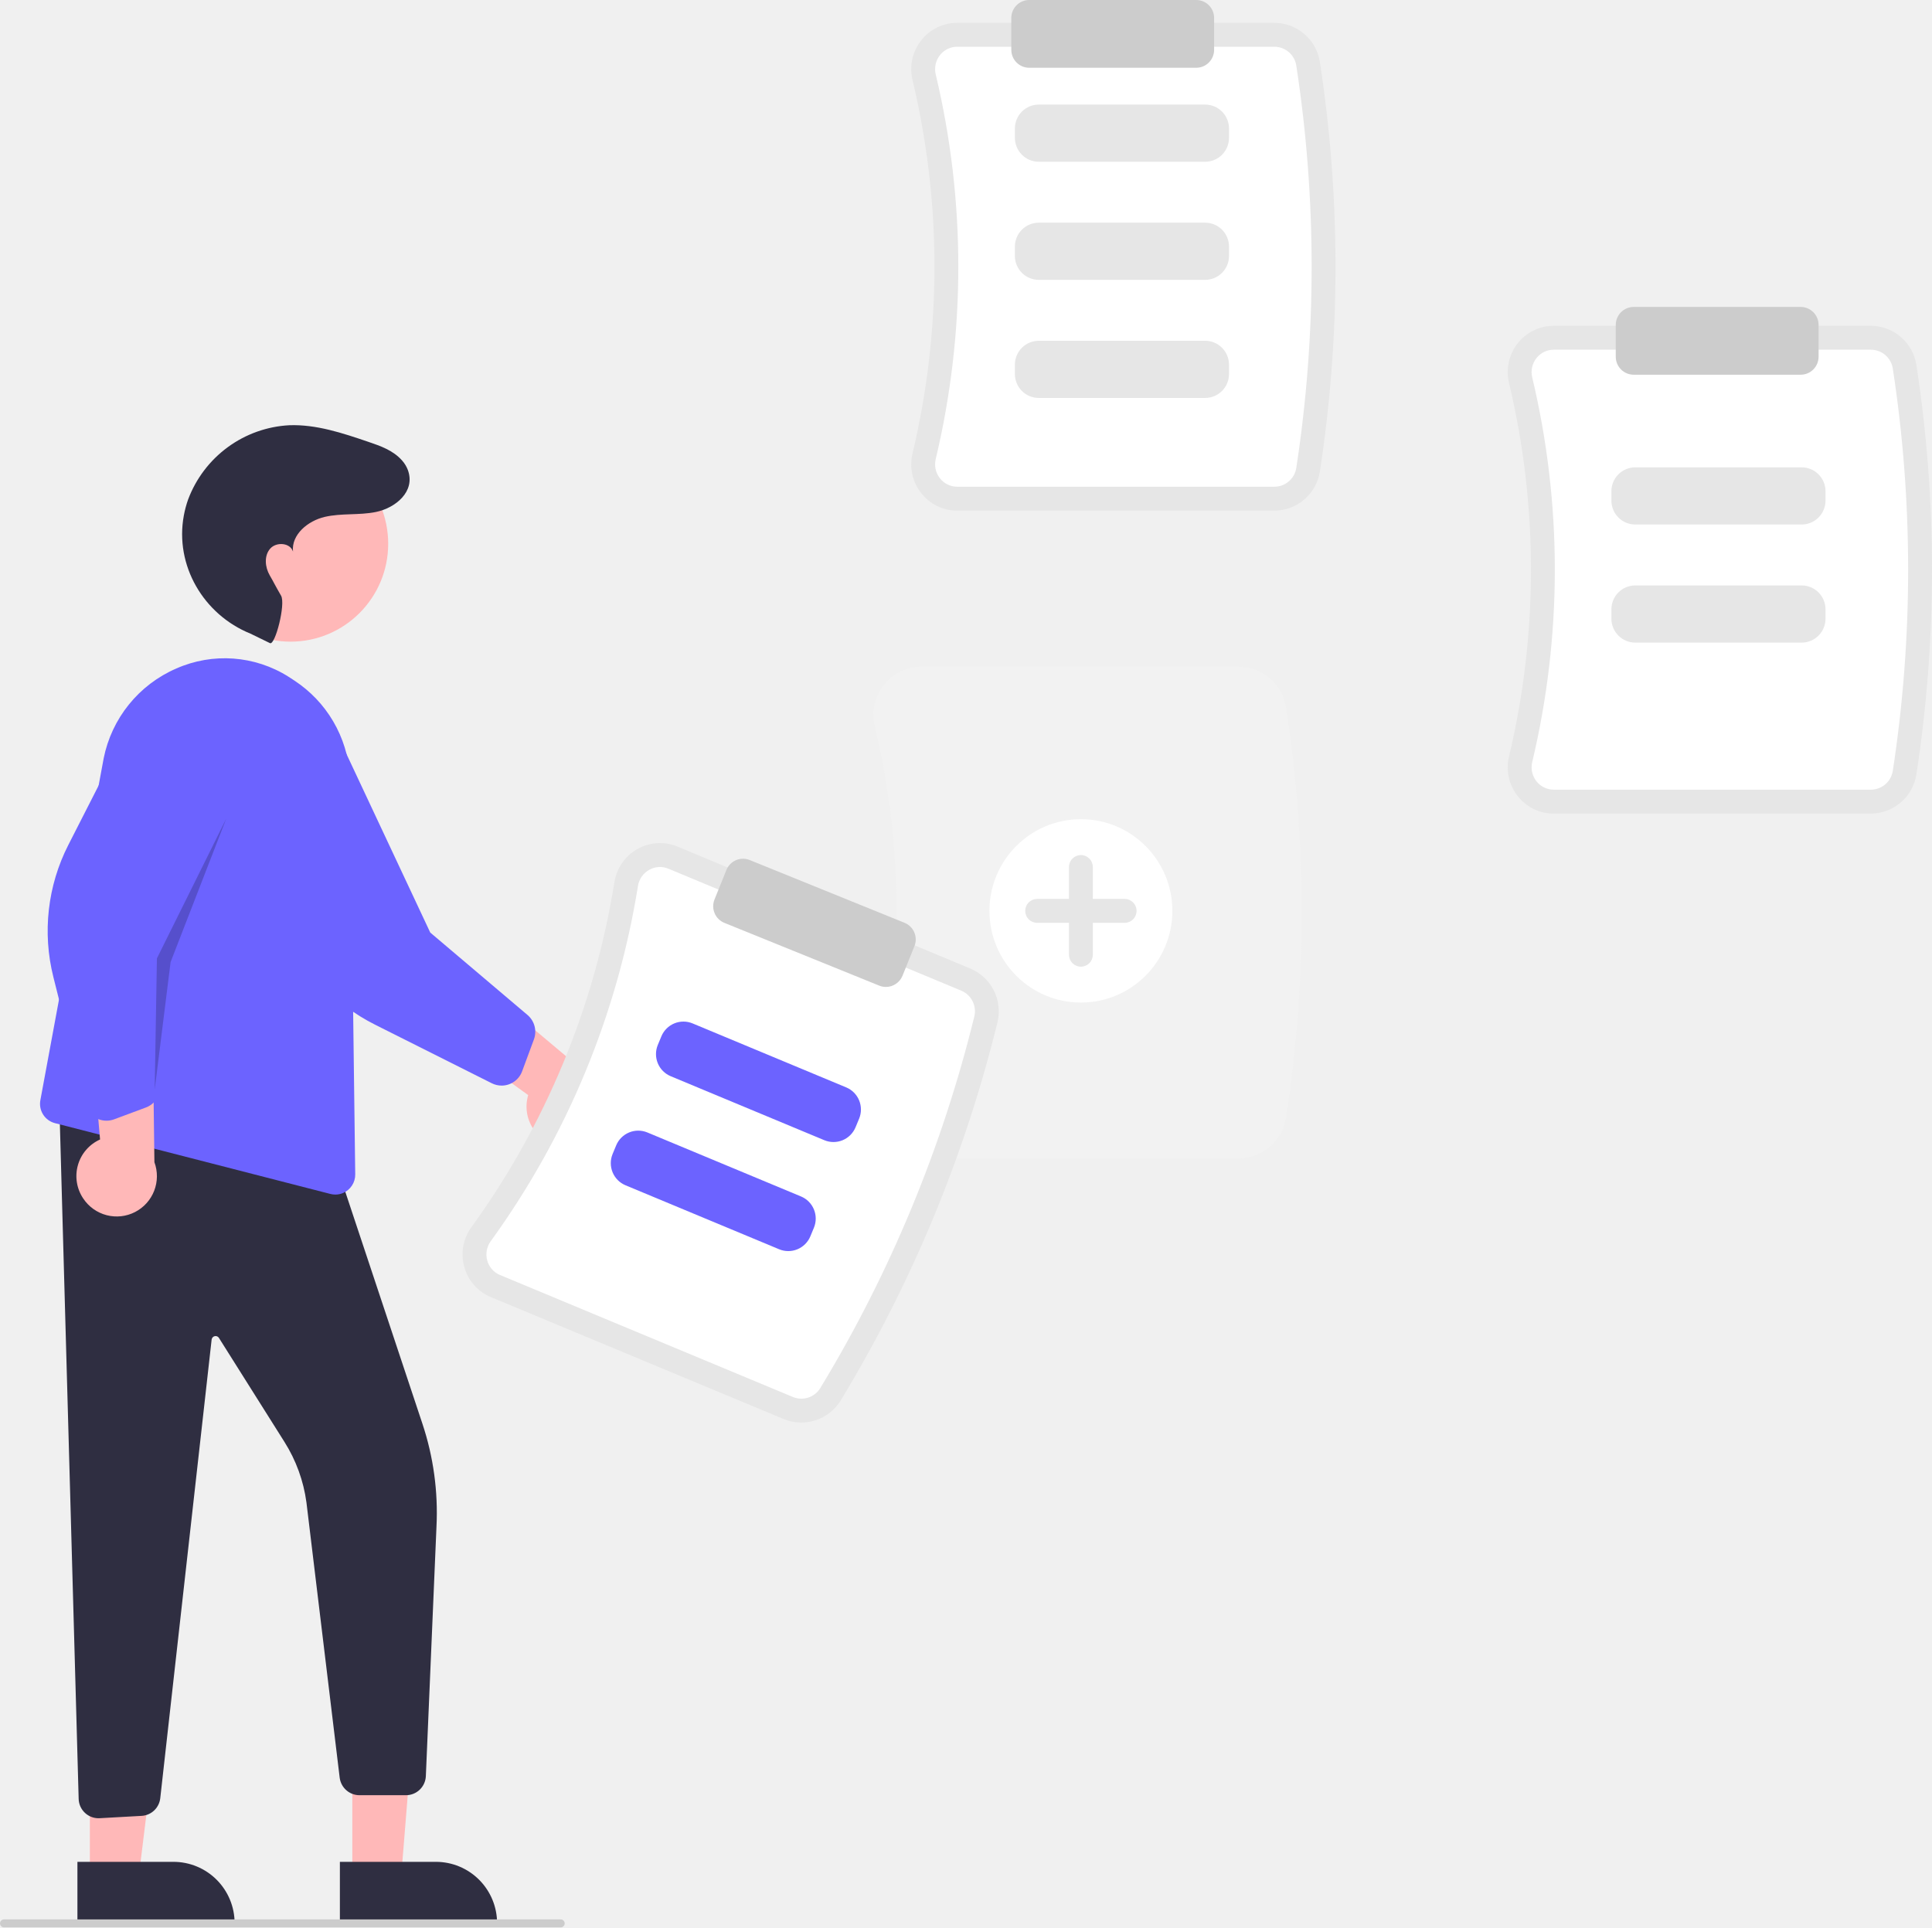
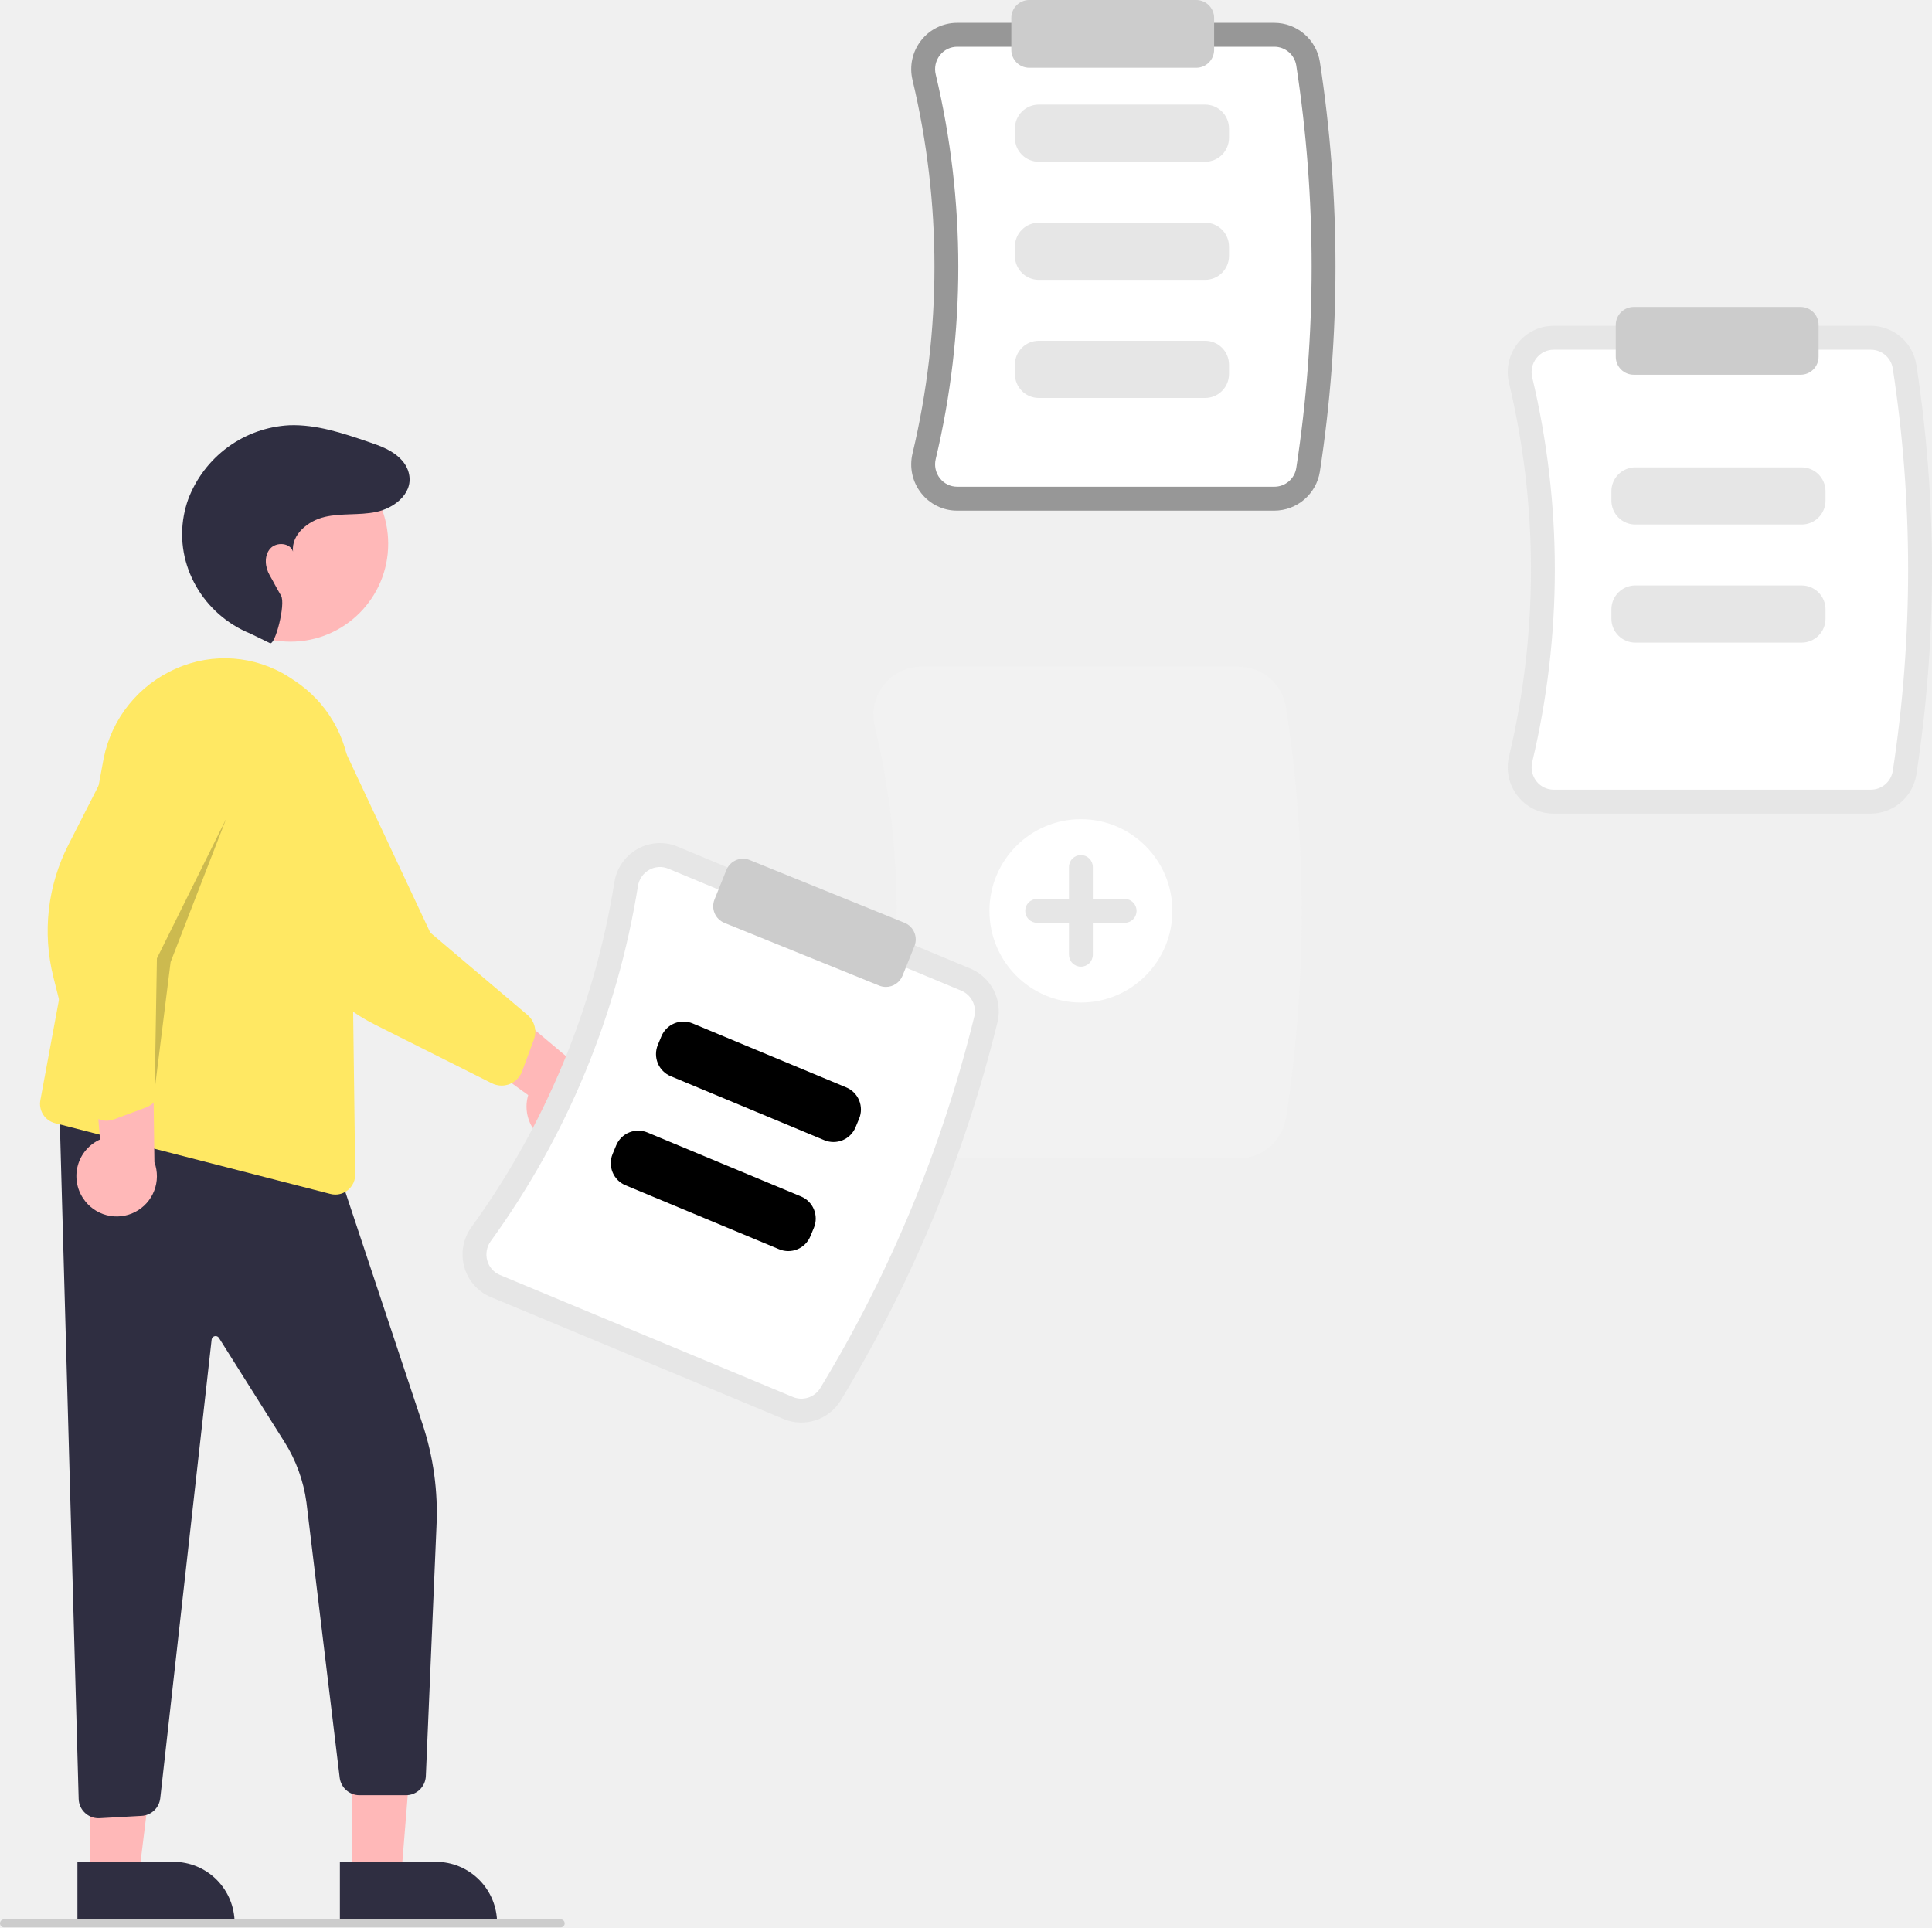
<svg xmlns="http://www.w3.org/2000/svg" width="431" height="430" fill="none" viewBox="0 0 431 430">
  <g clip-path="url(#a)">
-     <path fill="#E6E6E6" d="M284.29 113.923h-70.741a10.16 10.16 0 0 1-4.472-1.022 10.19 10.19 0 0 1-3.571-2.885 10.354 10.354 0 0 1-1.931-8.865 179.755 179.755 0 0 0 0-83.285 10.354 10.354 0 0 1 1.931-8.864 10.162 10.162 0 0 1 8.043-3.907h70.741a10.29 10.29 0 0 1 6.662 2.471 10.342 10.342 0 0 1 3.486 6.204 301.288 301.288 0 0 1 0 91.477 10.342 10.342 0 0 1-3.486 6.204 10.297 10.297 0 0 1-6.662 2.472Z" />
+     <path fill="#979797" d="M284.29 113.923h-70.741a10.16 10.16 0 0 1-4.472-1.022 10.19 10.19 0 0 1-3.571-2.885 10.354 10.354 0 0 1-1.931-8.865 179.755 179.755 0 0 0 0-83.285 10.354 10.354 0 0 1 1.931-8.864 10.162 10.162 0 0 1 8.043-3.907h70.741a10.29 10.29 0 0 1 6.662 2.471 10.342 10.342 0 0 1 3.486 6.204 301.288 301.288 0 0 1 0 91.477 10.342 10.342 0 0 1-3.486 6.204 10.297 10.297 0 0 1-6.662 2.472Z" />
    <path fill="#fff" d="M213.549 10.43a4.88 4.88 0 0 0-3.863 1.875 5.039 5.039 0 0 0-.935 4.317 185.12 185.12 0 0 1 0 85.773 5.04 5.04 0 0 0 .934 4.316 4.886 4.886 0 0 0 3.864 1.876h70.741a4.948 4.948 0 0 0 3.203-1.177 4.965 4.965 0 0 0 1.684-2.974 295.977 295.977 0 0 0 0-89.855 4.965 4.965 0 0 0-1.684-2.974 4.945 4.945 0 0 0-3.203-1.177h-70.741Z" />
    <path fill="#E6E6E6" d="M268.853 36.089h-37.122a5.319 5.319 0 0 1-3.762-1.565 5.346 5.346 0 0 1-1.561-3.771v-2.086a5.346 5.346 0 0 1 1.561-3.77 5.32 5.32 0 0 1 3.762-1.566h37.122a5.323 5.323 0 0 1 3.762 1.565 5.345 5.345 0 0 1 1.56 3.771v2.086a5.345 5.345 0 0 1-1.56 3.771 5.322 5.322 0 0 1-3.762 1.565Zm0 26.347h-37.122a5.319 5.319 0 0 1-3.762-1.564 5.346 5.346 0 0 1-1.561-3.772v-2.085a5.346 5.346 0 0 1 1.561-3.771c.997-1 2.35-1.563 3.762-1.565h37.122a5.322 5.322 0 0 1 3.762 1.565 5.345 5.345 0 0 1 1.56 3.771V57.1a5.345 5.345 0 0 1-1.56 3.772 5.322 5.322 0 0 1-3.762 1.564Zm0 26.348h-37.122a5.319 5.319 0 0 1-3.762-1.565 5.346 5.346 0 0 1-1.561-3.771v-2.085a5.346 5.346 0 0 1 1.561-3.772c.997-1 2.35-1.563 3.762-1.564h37.122a5.322 5.322 0 0 1 3.762 1.564 5.345 5.345 0 0 1 1.56 3.772v2.085a5.345 5.345 0 0 1-1.56 3.771 5.322 5.322 0 0 1-3.762 1.565Zm148.507 92.729h-70.741a10.16 10.16 0 0 1-8.043-3.907 10.354 10.354 0 0 1-1.93-8.865 179.767 179.767 0 0 0-.001-83.285 10.354 10.354 0 0 1 1.931-8.864 10.186 10.186 0 0 1 8.043-3.907h70.741c2.443.007 4.803.883 6.662 2.471a10.343 10.343 0 0 1 3.486 6.204 301.293 301.293 0 0 1 0 91.478 10.345 10.345 0 0 1-3.486 6.204 10.301 10.301 0 0 1-6.662 2.471Z" />
    <path fill="#fff" d="M346.619 78.02a4.883 4.883 0 0 0-3.863 1.876 5.038 5.038 0 0 0-.935 4.316 185.136 185.136 0 0 1 .001 85.774 5.04 5.04 0 0 0 .934 4.315 4.89 4.89 0 0 0 3.863 1.876h70.741a4.942 4.942 0 0 0 3.203-1.176 4.965 4.965 0 0 0 1.684-2.974 295.98 295.98 0 0 0 0-89.856 4.966 4.966 0 0 0-1.684-2.974 4.945 4.945 0 0 0-3.203-1.176h-70.741Z" />
    <path fill="#F2F2F2" d="M276.306 258.442h-70.742a10.607 10.607 0 0 1-8.39-4.077 10.804 10.804 0 0 1-2.014-9.244 179.312 179.312 0 0 0-.001-83.077 10.814 10.814 0 0 1-.058-4.855 10.782 10.782 0 0 1 2.073-4.388 10.607 10.607 0 0 1 8.39-4.077h70.742c2.548.008 5.011.922 6.95 2.58a10.788 10.788 0 0 1 3.636 6.473 301.726 301.726 0 0 1 0 91.612 10.788 10.788 0 0 1-3.636 6.473 10.746 10.746 0 0 1-6.95 2.58Z" />
    <path fill="#E6E6E6" d="M401.923 117.019h-37.122a5.321 5.321 0 0 1-3.762-1.564 5.35 5.35 0 0 1-1.561-3.771v-2.086a5.35 5.35 0 0 1 1.561-3.771 5.326 5.326 0 0 1 3.762-1.565h37.122a5.326 5.326 0 0 1 3.762 1.565 5.35 5.35 0 0 1 1.561 3.771v2.086a5.35 5.35 0 0 1-1.561 3.771 5.321 5.321 0 0 1-3.762 1.564Zm0 26.348h-37.122a5.318 5.318 0 0 1-3.762-1.565 5.348 5.348 0 0 1-1.561-3.771v-2.085a5.348 5.348 0 0 1 1.561-3.771 5.322 5.322 0 0 1 3.762-1.565h37.122a5.322 5.322 0 0 1 3.762 1.565 5.348 5.348 0 0 1 1.561 3.771v2.085a5.348 5.348 0 0 1-1.561 3.771 5.318 5.318 0 0 1-3.762 1.565Z" />
    <path fill="#fff" d="M241.133 223.671c11.269 0 20.404-9.158 20.404-20.455 0-11.297-9.135-20.455-20.404-20.455s-20.404 9.158-20.404 20.455c0 11.297 9.135 20.455 20.404 20.455Z" />
    <path fill="#E6E6E6" d="M250.892 200.548h-7.098v-7.115a2.67 2.67 0 0 0-.779-1.886 2.656 2.656 0 0 0-3.764 0 2.67 2.67 0 0 0-.779 1.886v7.115h-7.097c-.706 0-1.383.281-1.882.781a2.674 2.674 0 0 0 0 3.774c.499.5 1.176.781 1.882.781h7.097v7.115c0 .707.28 1.386.779 1.886a2.656 2.656 0 0 0 3.764 0 2.67 2.67 0 0 0 .779-1.886v-7.115h7.098c.705 0 1.382-.281 1.881-.781a2.67 2.67 0 0 0-1.881-4.555Z" />
    <path fill="#CCC" d="M266.86 15.119H229.6a3.99 3.99 0 0 1-2.821-1.174 4.009 4.009 0 0 1-1.171-2.828V4.002a4.009 4.009 0 0 1 1.171-2.829A3.99 3.99 0 0 1 229.6 0h37.26a3.99 3.99 0 0 1 2.821 1.173 4.009 4.009 0 0 1 1.171 2.83v7.114a4.009 4.009 0 0 1-1.171 2.828 3.99 3.99 0 0 1-2.821 1.174Zm134.844 68.48h-37.259a3.993 3.993 0 0 1-2.822-1.174 4.012 4.012 0 0 1-1.17-2.828v-7.115a4.012 4.012 0 0 1 1.17-2.829 3.993 3.993 0 0 1 2.822-1.173h37.259a3.991 3.991 0 0 1 2.822 1.173 4.017 4.017 0 0 1 1.171 2.829v7.115a4.017 4.017 0 0 1-1.171 2.828 3.99 3.99 0 0 1-2.822 1.174Z" />
    <path fill="#FFB8B8" d="M78.597 418.937h10.876l3.4-42.055H78.595l.002 42.055Z" />
    <path fill="#2F2E41" d="m75.823 415.378 21.419-.001a13.632 13.632 0 0 1 9.652 4.008 13.714 13.714 0 0 1 3.998 9.676v.444l-35.069.002v-14.129Z" />
    <path fill="#FFB8B8" d="M20.046 418.937h10.876l5.175-42.055H20.044l.002 42.055Z" />
    <path fill="#2F2E41" d="m17.272 415.378 21.419-.001a13.632 13.632 0 0 1 9.652 4.008 13.714 13.714 0 0 1 3.998 9.676v.444l-35.069.002v-14.129Zm4.704-9.726a4.411 4.411 0 0 1-2.995-1.173 4.417 4.417 0 0 1-1.433-3.145l-4.362-156.715 61.932 15.521 19.109 57.467a62.81 62.81 0 0 1 3.145 22.967l-2.373 55.706a4.449 4.449 0 0 1-1.37 3.006 4.426 4.426 0 0 1-3.06 1.226H80.18a4.45 4.45 0 0 1-2.914-1.103 4.471 4.471 0 0 1-1.481-2.747l-7.425-61.491a33.69 33.69 0 0 0-4.907-13.486l-14.61-23.191a.885.885 0 0 0-1.407-.123.889.889 0 0 0-.224.487L35.747 401.212a4.445 4.445 0 0 1-1.368 2.715 4.426 4.426 0 0 1-2.79 1.195l-9.361.522a4.26 4.26 0 0 1-.253.008Z" />
    <path fill="#FFB8B8" d="M64.812 143.156c12.034 0 21.789-9.78 21.789-21.843 0-12.064-9.755-21.844-21.789-21.844s-21.789 9.78-21.789 21.844c0 12.063 9.755 21.843 21.789 21.843Z" />
-     <path fill="#6C63FF" d="M74.822 266.513c-.375 0-.749-.048-1.112-.141l-61.447-15.795a4.434 4.434 0 0 1-2.653-1.937 4.456 4.456 0 0 1-.597-3.235l14.112-76.209a27.788 27.788 0 0 1 5.632-12.022 27.699 27.699 0 0 1 10.558-8.024 26.654 26.654 0 0 1 25.075 1.846 43.7 43.7 0 0 1 2.575 1.744 27.517 27.517 0 0 1 8.135 9.594 27.59 27.59 0 0 1 3.024 12.221l1.123 87.449a4.46 4.46 0 0 1-2.718 4.16 4.435 4.435 0 0 1-1.707.349Z" />
+     <path fill="#ffe863" d="M74.822 266.513c-.375 0-.749-.048-1.112-.141l-61.447-15.795a4.434 4.434 0 0 1-2.653-1.937 4.456 4.456 0 0 1-.597-3.235l14.112-76.209a27.788 27.788 0 0 1 5.632-12.022 27.699 27.699 0 0 1 10.558-8.024 26.654 26.654 0 0 1 25.075 1.846 43.7 43.7 0 0 1 2.575 1.744 27.517 27.517 0 0 1 8.135 9.594 27.59 27.59 0 0 1 3.024 12.221l1.123 87.449a4.46 4.46 0 0 1-2.718 4.16 4.435 4.435 0 0 1-1.707.349Z" />
    <path fill="#FFB8B8" d="M18.585 267.409a8.952 8.952 0 0 1-1.203-7.47 8.944 8.944 0 0 1 4.941-5.721l-2.733-31.662 14.484 7.869.374 28.861a9.012 9.012 0 0 1-.057 6.388 8.983 8.983 0 0 1-4.275 4.737 8.947 8.947 0 0 1-6.335.696 8.968 8.968 0 0 1-5.196-3.698Z" />
-     <path fill="#6C63FF" d="M23.76 250.031a4.903 4.903 0 0 1-3.461-1.44 4.891 4.891 0 0 1-1.275-2.259l-7.118-28.356a42.222 42.222 0 0 1 3.337-29.468l14.912-29.244a13.817 13.817 0 0 1 6.341-8.324 13.756 13.756 0 0 1 10.344-1.475 13.641 13.641 0 0 1 8.405 6.315 13.868 13.868 0 0 1 1.468 10.595L35.486 213.96l.252 28.491a4.902 4.902 0 0 1-3.18 4.629l-7.103 2.644a4.837 4.837 0 0 1-1.696.307Z" />
+     <path fill="#ffe863" d="M23.76 250.031a4.903 4.903 0 0 1-3.461-1.44 4.891 4.891 0 0 1-1.275-2.259l-7.118-28.356a42.222 42.222 0 0 1 3.337-29.468l14.912-29.244a13.817 13.817 0 0 1 6.341-8.324 13.756 13.756 0 0 1 10.344-1.475 13.641 13.641 0 0 1 8.405 6.315 13.868 13.868 0 0 1 1.468 10.595L35.486 213.96l.252 28.491a4.902 4.902 0 0 1-3.18 4.629l-7.103 2.644a4.837 4.837 0 0 1-1.696.307Z" />
    <path fill="#FFB8B8" d="M125.368 255.763a8.904 8.904 0 0 1-3.655-1.264 8.943 8.943 0 0 1-4.157-6.316 8.957 8.957 0 0 1 .277-3.865l-25.72-18.578 15.397-5.872 22.065 18.542a8.985 8.985 0 0 1 4.792 4.211 9.018 9.018 0 0 1 .793 6.339 8.994 8.994 0 0 1-3.607 5.267 8.95 8.95 0 0 1-6.185 1.536Z" />
-     <path fill="#6C63FF" d="M111.903 242.197a4.907 4.907 0 0 1-2.185-.517l-26.08-13.089a42.098 42.098 0 0 1-20.104-21.758l-12.382-30.408a13.85 13.85 0 0 1-2.156-10.249 13.826 13.826 0 0 1 5.632-8.822 13.598 13.598 0 0 1 10.282-2.262 13.79 13.79 0 0 1 8.943 5.792l22.13 47.17 21.704 18.394a4.922 4.922 0 0 1 1.426 5.436l-2.635 7.122a4.867 4.867 0 0 1-1.78 2.309 4.873 4.873 0 0 1-2.795.882Z" />
+     <path fill="#ffe863" d="M111.903 242.197a4.907 4.907 0 0 1-2.185-.517l-26.08-13.089a42.098 42.098 0 0 1-20.104-21.758l-12.382-30.408a13.85 13.85 0 0 1-2.156-10.249 13.826 13.826 0 0 1 5.632-8.822 13.598 13.598 0 0 1 10.282-2.262 13.79 13.79 0 0 1 8.943 5.792l22.13 47.17 21.704 18.394a4.922 4.922 0 0 1 1.426 5.436l-2.635 7.122a4.867 4.867 0 0 1-1.78 2.309 4.873 4.873 0 0 1-2.795.882Z" />
    <path fill="#2F2E41" d="M60.236 143.49c1.158.508 3.529-8.74 2.467-10.589-1.58-2.751-1.486-2.731-2.534-4.551-1.049-1.82-1.283-4.311.074-5.912 1.358-1.601 4.5-1.389 5.12.619-.4-3.814 3.363-6.879 7.09-7.74 3.727-.862 7.658-.327 11.406-1.094 4.349-.889 8.874-4.544 7.139-9.338a6.75 6.75 0 0 0-1.314-2.165c-2.005-2.26-4.81-3.225-7.551-4.158-5.705-1.94-11.565-3.906-17.585-3.692A25.507 25.507 0 0 0 50.8 99.773a25.604 25.604 0 0 0-8.828 11.647 23.33 23.33 0 0 0-.96 3.58c-2.067 11.139 4.385 22.125 14.864 26.367l4.36 2.123Z" />
    <path fill="#000" d="m34.51 243.097.494-29.285 15.474-31.19-12.42 32.016-3.548 28.459Z" opacity=".2" />
    <path fill="#E6E6E6" d="m174.834 316.592-65.327-27.21a10.173 10.173 0 0 1-3.738-2.663 10.232 10.232 0 0 1-2.194-4.039 10.371 10.371 0 0 1 1.61-8.929 179.556 179.556 0 0 0 31.875-76.91 10.342 10.342 0 0 1 5.176-7.444 10.166 10.166 0 0 1 8.923-.514l65.327 27.21a10.322 10.322 0 0 1 5.206 4.845 10.362 10.362 0 0 1 .845 7.07 301.01 301.01 0 0 1-35.011 84.476 10.32 10.32 0 0 1-5.594 4.388 10.29 10.29 0 0 1-7.098-.28Z" />
    <path fill="#fff" d="M149.117 193.811a4.868 4.868 0 0 0-4.285.245 5.03 5.03 0 0 0-2.516 3.627 184.939 184.939 0 0 1-32.827 79.209 5.033 5.033 0 0 0-.789 4.344 4.89 4.89 0 0 0 2.849 3.219l65.327 27.21a4.942 4.942 0 0 0 3.408.145 4.956 4.956 0 0 0 2.694-2.098 295.659 295.659 0 0 0 34.39-82.979 4.975 4.975 0 0 0-.417-3.394 4.952 4.952 0 0 0-2.507-2.318l-65.327-27.21Z" />
-     <path fill="#6C63FF" d="m183.901 254.382-34.281-14.279a5.335 5.335 0 0 1-2.876-2.892 5.352 5.352 0 0 1 .003-4.083l.798-1.925a5.333 5.333 0 0 1 2.884-2.883 5.318 5.318 0 0 1 4.073.002l34.281 14.279a5.33 5.33 0 0 1 2.875 2.892 5.352 5.352 0 0 1-.002 4.083l-.798 1.925a5.335 5.335 0 0 1-2.885 2.883 5.316 5.316 0 0 1-4.072-.002Zm-10.085 24.331-34.281-14.279a5.336 5.336 0 0 1-2.875-2.892 5.357 5.357 0 0 1 .002-4.083l.798-1.925a5.338 5.338 0 0 1 2.885-2.883 5.318 5.318 0 0 1 4.073.002l34.281 14.279a5.33 5.33 0 0 1 2.875 2.892 5.352 5.352 0 0 1-.002 4.083l-.798 1.926a5.336 5.336 0 0 1-2.885 2.882 5.318 5.318 0 0 1-4.073-.002Z" />
+     <path fill="#000000" d="m183.901 254.382-34.281-14.279a5.335 5.335 0 0 1-2.876-2.892 5.352 5.352 0 0 1 .003-4.083l.798-1.925a5.333 5.333 0 0 1 2.884-2.883 5.318 5.318 0 0 1 4.073.002l34.281 14.279a5.33 5.33 0 0 1 2.875 2.892 5.352 5.352 0 0 1-.002 4.083l-.798 1.925a5.335 5.335 0 0 1-2.885 2.883 5.316 5.316 0 0 1-4.072-.002Zm-10.085 24.331-34.281-14.279a5.336 5.336 0 0 1-2.875-2.892 5.357 5.357 0 0 1 .002-4.083l.798-1.925a5.338 5.338 0 0 1 2.885-2.883 5.318 5.318 0 0 1 4.073.002l34.281 14.279a5.33 5.33 0 0 1 2.875 2.892 5.352 5.352 0 0 1-.002 4.083l-.798 1.926a5.336 5.336 0 0 1-2.885 2.882 5.318 5.318 0 0 1-4.073-.002Z" />
    <path fill="#CCC" d="M197.637 220.187a3.985 3.985 0 0 1-1.497-.294l-34.543-14.001a4 4 0 0 1-2.177-2.148 4.02 4.02 0 0 1-.028-3.062l2.66-6.596a3.997 3.997 0 0 1 2.143-2.184 3.98 3.98 0 0 1 3.055-.026l34.543 14a4.001 4.001 0 0 1 2.177 2.149 4.02 4.02 0 0 1 .028 3.062l-2.66 6.596a4.01 4.01 0 0 1-3.701 2.504ZM125.086 430H.887a.886.886 0 0 1-.887-.889.89.89 0 0 1 .887-.89h124.199a.887.887 0 0 1 .627 1.518.885.885 0 0 1-.627.261Z" />
  </g>
  <defs>
    <clipPath id="a">
      <path fill="#fff" d="M0 0h431v430H0z" />
    </clipPath>
  </defs>
</svg>
